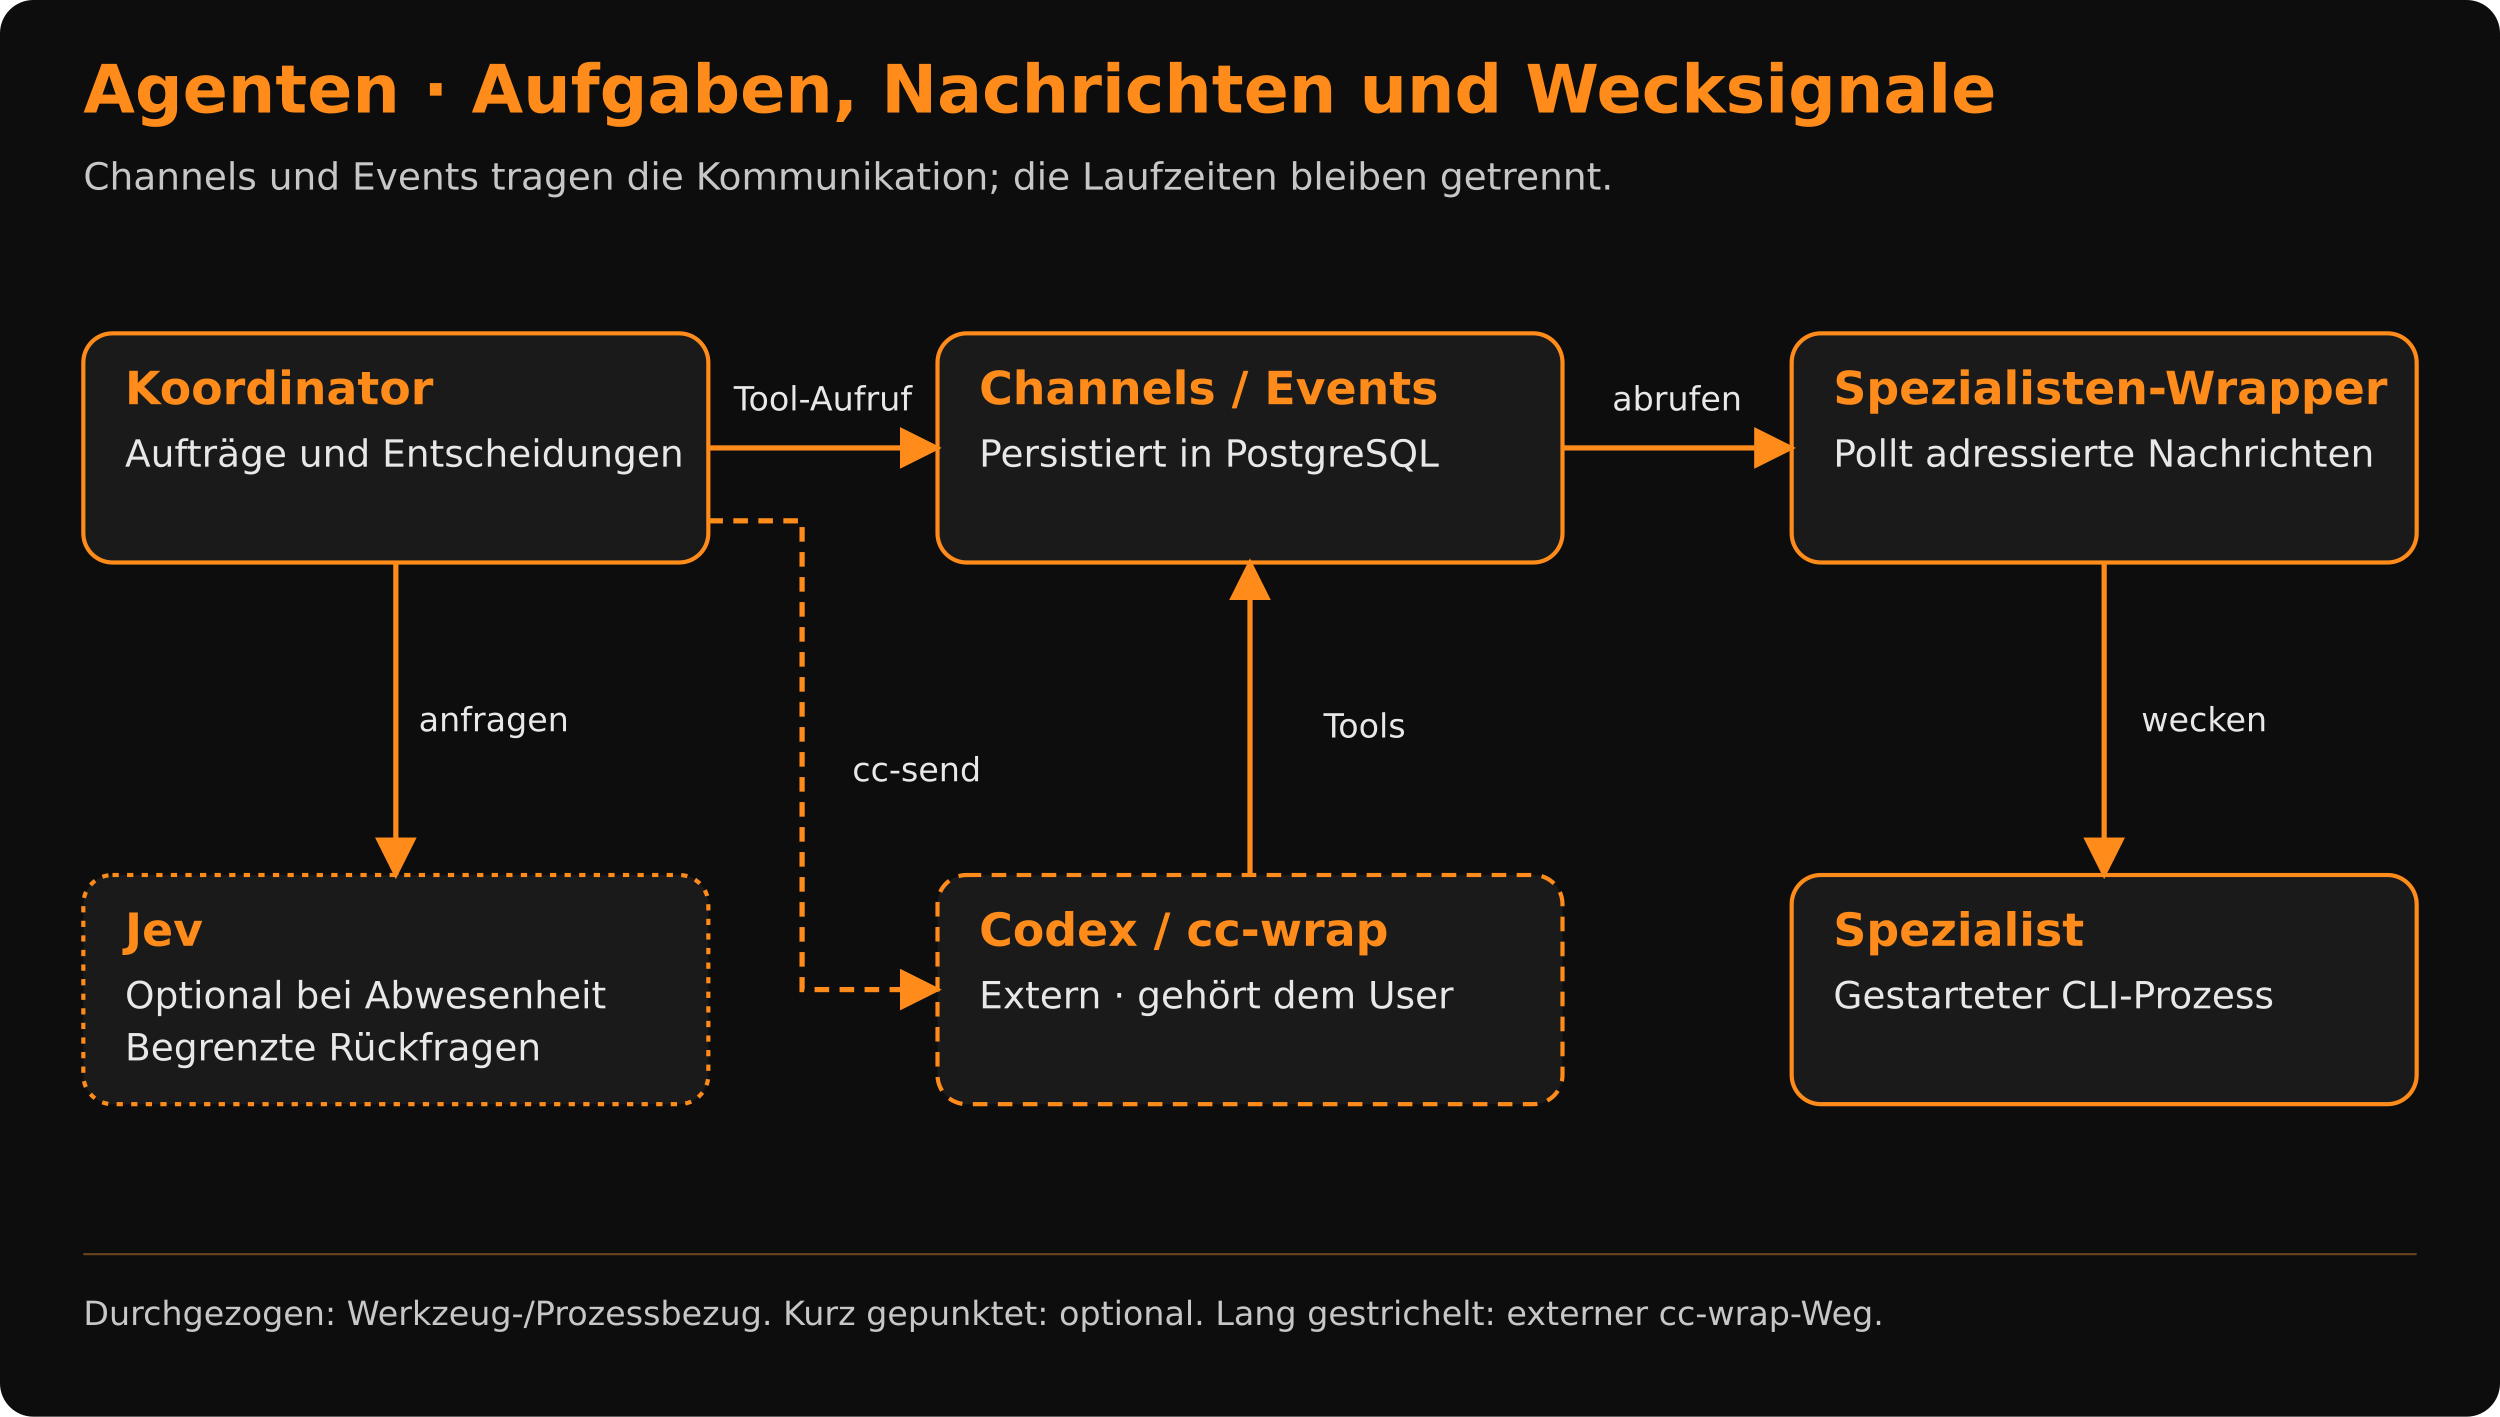
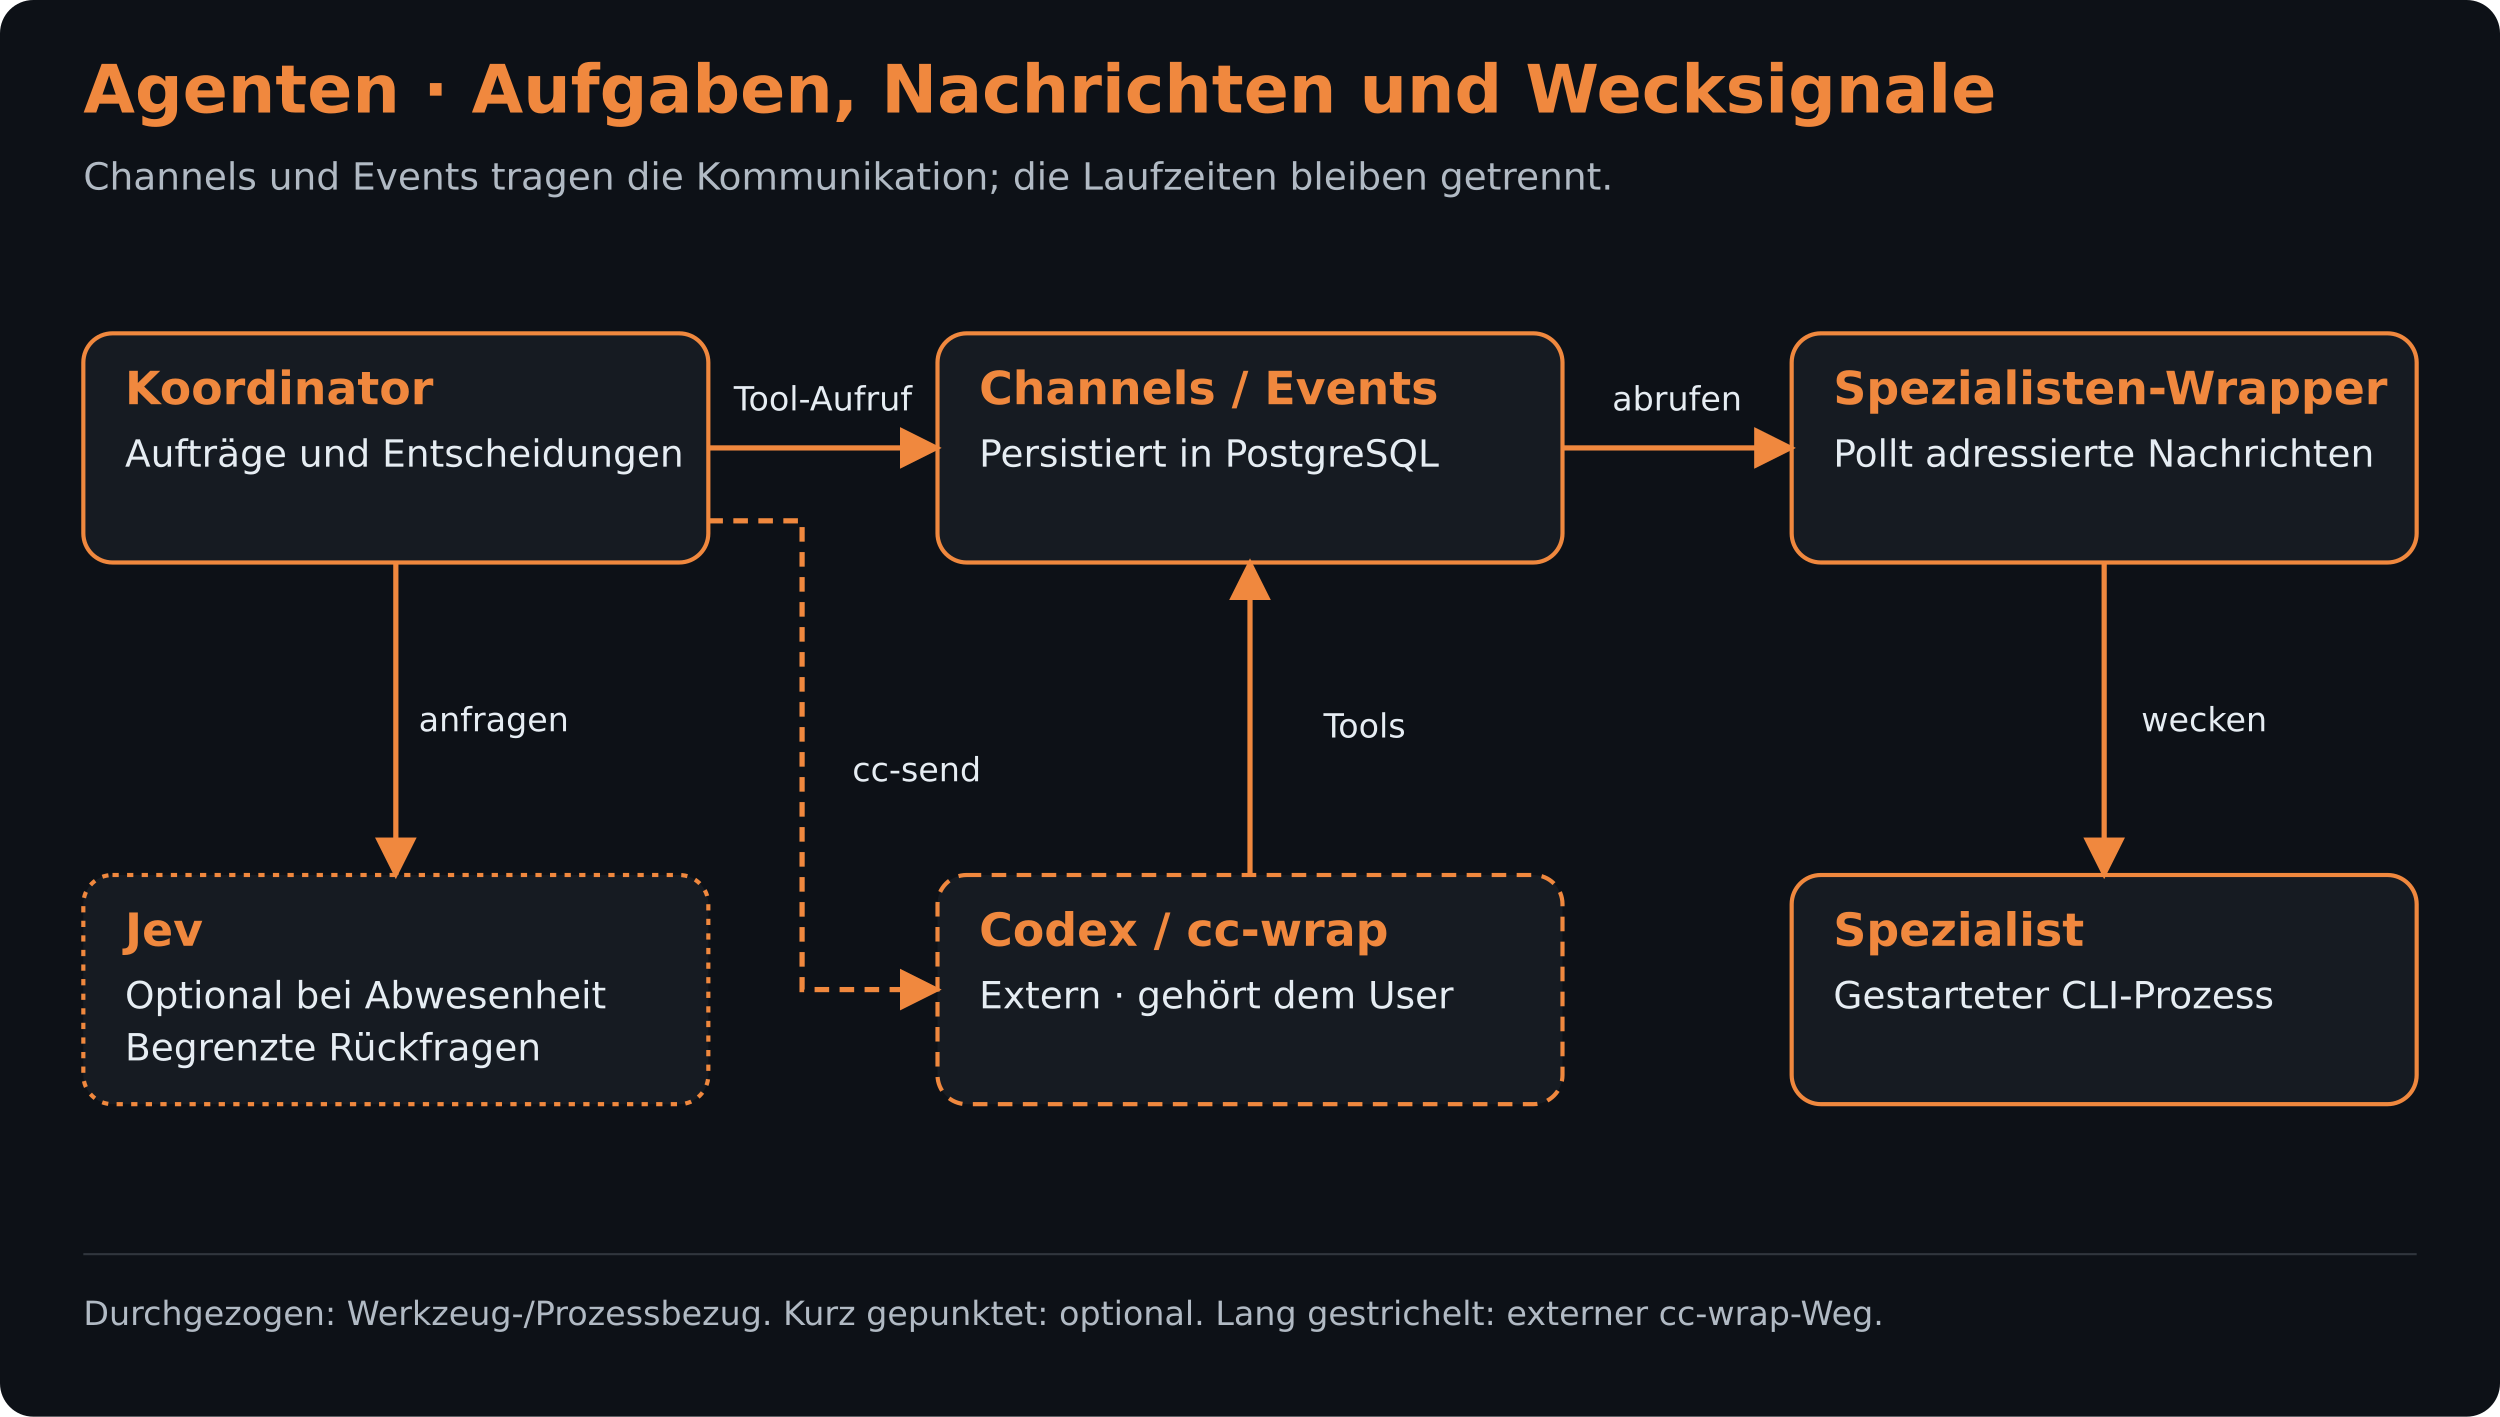
<svg xmlns="http://www.w3.org/2000/svg" width="1200" height="680" viewBox="0 0 1200 680" role="img" aria-labelledby="title desc">
  <defs>
    <marker id="arrow" viewBox="0 0 10 10" refX="9" refY="5" markerWidth="8" markerHeight="8" orient="auto-start-reverse">
-       <path d="M 0 0 L 10 5 L 0 10 Z" fill="#ff8c1a" />
+       <path d="M 0 0 L 10 5 L 0 10 Z" fill="#f0883e" />
    </marker>
  </defs>
-   <rect width="1200" height="680" rx="16" fill="#0d0d0d" />
-   <g font-family="DejaVu Sans, sans-serif" fill="#e8e8e8">
-     <text x="40" y="54" font-size="32" font-weight="700" fill="#ff8c1a">Agenten · Aufgaben, Nachrichten und Wecksignale</text>
-     <text x="40" y="91" font-size="18" fill="#c7c7c7">Channels und Events tragen die Kommunikation; die Laufzeiten bleiben getrennt.</text>
+   <rect width="1200" height="680" rx="16" fill="#0d1117" />
+   <g font-family="DejaVu Sans, sans-serif" fill="#e6edf3">
+     <text x="40" y="54" font-size="32" font-weight="700" fill="#f0883e">Agenten · Aufgaben, Nachrichten und Wecksignale</text>
+     <text x="40" y="91" font-size="18" fill="#b1bac4">Channels und Events tragen die Kommunikation; die Laufzeiten bleiben getrennt.</text>
    <g>
-       <rect x="40" y="160" width="300" height="110" rx="14" fill="#1a1a1a" stroke="#ff8c1a" stroke-width="2" />
-       <text x="60" y="194" font-size="22" font-weight="700" fill="#ff8c1a">Koordinator</text>
+       <rect x="40" y="160" width="300" height="110" rx="14" fill="#161b22" stroke="#f0883e" stroke-width="2" />
+       <text x="60" y="194" font-size="22" font-weight="700" fill="#f0883e">Koordinator</text>
      <text x="60" y="224" font-size="18">Aufträge und Entscheidungen</text>
    </g>
    <g>
-       <rect x="450" y="160" width="300" height="110" rx="14" fill="#1a1a1a" stroke="#ff8c1a" stroke-width="2" />
-       <text x="470" y="194" font-size="22" font-weight="700" fill="#ff8c1a">Channels / Events</text>
+       <rect x="450" y="160" width="300" height="110" rx="14" fill="#161b22" stroke="#f0883e" stroke-width="2" />
+       <text x="470" y="194" font-size="22" font-weight="700" fill="#f0883e">Channels / Events</text>
      <text x="470" y="224" font-size="18">Persistiert in PostgreSQL</text>
    </g>
    <g>
-       <rect x="860" y="160" width="300" height="110" rx="14" fill="#1a1a1a" stroke="#ff8c1a" stroke-width="2" />
-       <text x="880" y="194" font-size="22" font-weight="700" fill="#ff8c1a">Spezialisten-Wrapper</text>
+       <rect x="860" y="160" width="300" height="110" rx="14" fill="#161b22" stroke="#f0883e" stroke-width="2" />
+       <text x="880" y="194" font-size="22" font-weight="700" fill="#f0883e">Spezialisten-Wrapper</text>
      <text x="880" y="224" font-size="18">Pollt adressierte Nachrichten</text>
    </g>
    <g>
-       <rect x="860" y="420" width="300" height="110" rx="14" fill="#1a1a1a" stroke="#ff8c1a" stroke-width="2" />
-       <text x="880" y="454" font-size="22" font-weight="700" fill="#ff8c1a">Spezialist</text>
+       <rect x="860" y="420" width="300" height="110" rx="14" fill="#161b22" stroke="#f0883e" stroke-width="2" />
+       <text x="880" y="454" font-size="22" font-weight="700" fill="#f0883e">Spezialist</text>
      <text x="880" y="484" font-size="18">Gestarteter CLI-Prozess</text>
    </g>
    <g>
-       <rect x="450" y="420" width="300" height="110" rx="14" fill="#1a1a1a" stroke="#ff8c1a" stroke-width="2" stroke-dasharray="7 5" />
-       <text x="470" y="454" font-size="22" font-weight="700" fill="#ff8c1a">Codex / cc-wrap</text>
+       <rect x="450" y="420" width="300" height="110" rx="14" fill="#161b22" stroke="#f0883e" stroke-width="2" stroke-dasharray="7 5" />
+       <text x="470" y="454" font-size="22" font-weight="700" fill="#f0883e">Codex / cc-wrap</text>
      <text x="470" y="484" font-size="18">Extern · gehört dem User</text>
    </g>
    <g>
-       <rect x="40" y="420" width="300" height="110" rx="14" fill="#1a1a1a" stroke="#ff8c1a" stroke-width="2" stroke-dasharray="3 4" />
-       <text x="60" y="454" font-size="22" font-weight="700" fill="#ff8c1a">Jev</text>
+       <rect x="40" y="420" width="300" height="110" rx="14" fill="#161b22" stroke="#f0883e" stroke-width="2" stroke-dasharray="3 4" />
+       <text x="60" y="454" font-size="22" font-weight="700" fill="#f0883e">Jev</text>
      <text x="60" y="484" font-size="18">Optional bei Abwesenheit</text>
      <text x="60" y="509" font-size="18">Begrenzte Rückfragen</text>
    </g>
-     <path d="M340 215H450" fill="none" stroke="#ff8c1a" stroke-width="2.5" marker-end="url(#arrow)" />
-     <text x="395" y="197" font-size="16" fill="#e8e8e8" text-anchor="middle" paint-order="stroke" stroke="#0d0d0d" stroke-width="7" stroke-linejoin="round">Tool-Aufruf</text>
-     <path d="M750 215H860" fill="none" stroke="#ff8c1a" stroke-width="2.5" marker-end="url(#arrow)" />
-     <text x="805" y="197" font-size="16" fill="#e8e8e8" text-anchor="middle" paint-order="stroke" stroke="#0d0d0d" stroke-width="7" stroke-linejoin="round">abrufen</text>
-     <path d="M1010 270V420" fill="none" stroke="#ff8c1a" stroke-width="2.5" marker-end="url(#arrow)" />
-     <text x="1058" y="351" font-size="16" fill="#e8e8e8" text-anchor="middle" paint-order="stroke" stroke="#0d0d0d" stroke-width="7" stroke-linejoin="round">wecken</text>
-     <path d="M600 420V270" fill="none" stroke="#ff8c1a" stroke-width="2.5" marker-end="url(#arrow)" />
-     <text x="655" y="354" font-size="16" fill="#e8e8e8" text-anchor="middle" paint-order="stroke" stroke="#0d0d0d" stroke-width="7" stroke-linejoin="round">Tools</text>
-     <path d="M190 270V420" fill="none" stroke="#ff8c1a" stroke-width="2.5" marker-end="url(#arrow)" />
-     <text x="237" y="351" font-size="16" fill="#e8e8e8" text-anchor="middle" paint-order="stroke" stroke="#0d0d0d" stroke-width="7" stroke-linejoin="round">anfragen</text>
-     <path d="M340 250H385V475H450" fill="none" stroke="#ff8c1a" stroke-width="2.5" marker-end="url(#arrow)" stroke-dasharray="7 5" />
-     <text x="440" y="375" font-size="16" fill="#e8e8e8" text-anchor="middle" paint-order="stroke" stroke="#0d0d0d" stroke-width="7" stroke-linejoin="round">cc-send</text>
-     <path d="M40 602H1160" stroke="#6b431c" />
-     <text x="40" y="636" font-size="16" fill="#c7c7c7">Durchgezogen: Werkzeug-/Prozessbezug. Kurz gepunktet: optional. Lang gestrichelt: externer cc-wrap-Weg.</text>
+     <path d="M340 215H450" fill="none" stroke="#f0883e" stroke-width="2.5" marker-end="url(#arrow)" />
+     <text x="395" y="197" font-size="16" fill="#e6edf3" text-anchor="middle" paint-order="stroke" stroke="#0d1117" stroke-width="7" stroke-linejoin="round">Tool-Aufruf</text>
+     <path d="M750 215H860" fill="none" stroke="#f0883e" stroke-width="2.5" marker-end="url(#arrow)" />
+     <text x="805" y="197" font-size="16" fill="#e6edf3" text-anchor="middle" paint-order="stroke" stroke="#0d1117" stroke-width="7" stroke-linejoin="round">abrufen</text>
+     <path d="M1010 270V420" fill="none" stroke="#f0883e" stroke-width="2.5" marker-end="url(#arrow)" />
+     <text x="1058" y="351" font-size="16" fill="#e6edf3" text-anchor="middle" paint-order="stroke" stroke="#0d1117" stroke-width="7" stroke-linejoin="round">wecken</text>
+     <path d="M600 420V270" fill="none" stroke="#f0883e" stroke-width="2.5" marker-end="url(#arrow)" />
+     <text x="655" y="354" font-size="16" fill="#e6edf3" text-anchor="middle" paint-order="stroke" stroke="#0d1117" stroke-width="7" stroke-linejoin="round">Tools</text>
+     <path d="M190 270V420" fill="none" stroke="#f0883e" stroke-width="2.5" marker-end="url(#arrow)" />
+     <text x="237" y="351" font-size="16" fill="#e6edf3" text-anchor="middle" paint-order="stroke" stroke="#0d1117" stroke-width="7" stroke-linejoin="round">anfragen</text>
+     <path d="M340 250H385V475H450" fill="none" stroke="#f0883e" stroke-width="2.5" marker-end="url(#arrow)" stroke-dasharray="7 5" />
+     <text x="440" y="375" font-size="16" fill="#e6edf3" text-anchor="middle" paint-order="stroke" stroke="#0d1117" stroke-width="7" stroke-linejoin="round">cc-send</text>
+     <path d="M40 602H1160" stroke="#30363d" />
+     <text x="40" y="636" font-size="16" fill="#b1bac4">Durchgezogen: Werkzeug-/Prozessbezug. Kurz gepunktet: optional. Lang gestrichelt: externer cc-wrap-Weg.</text>
  </g>
</svg>
